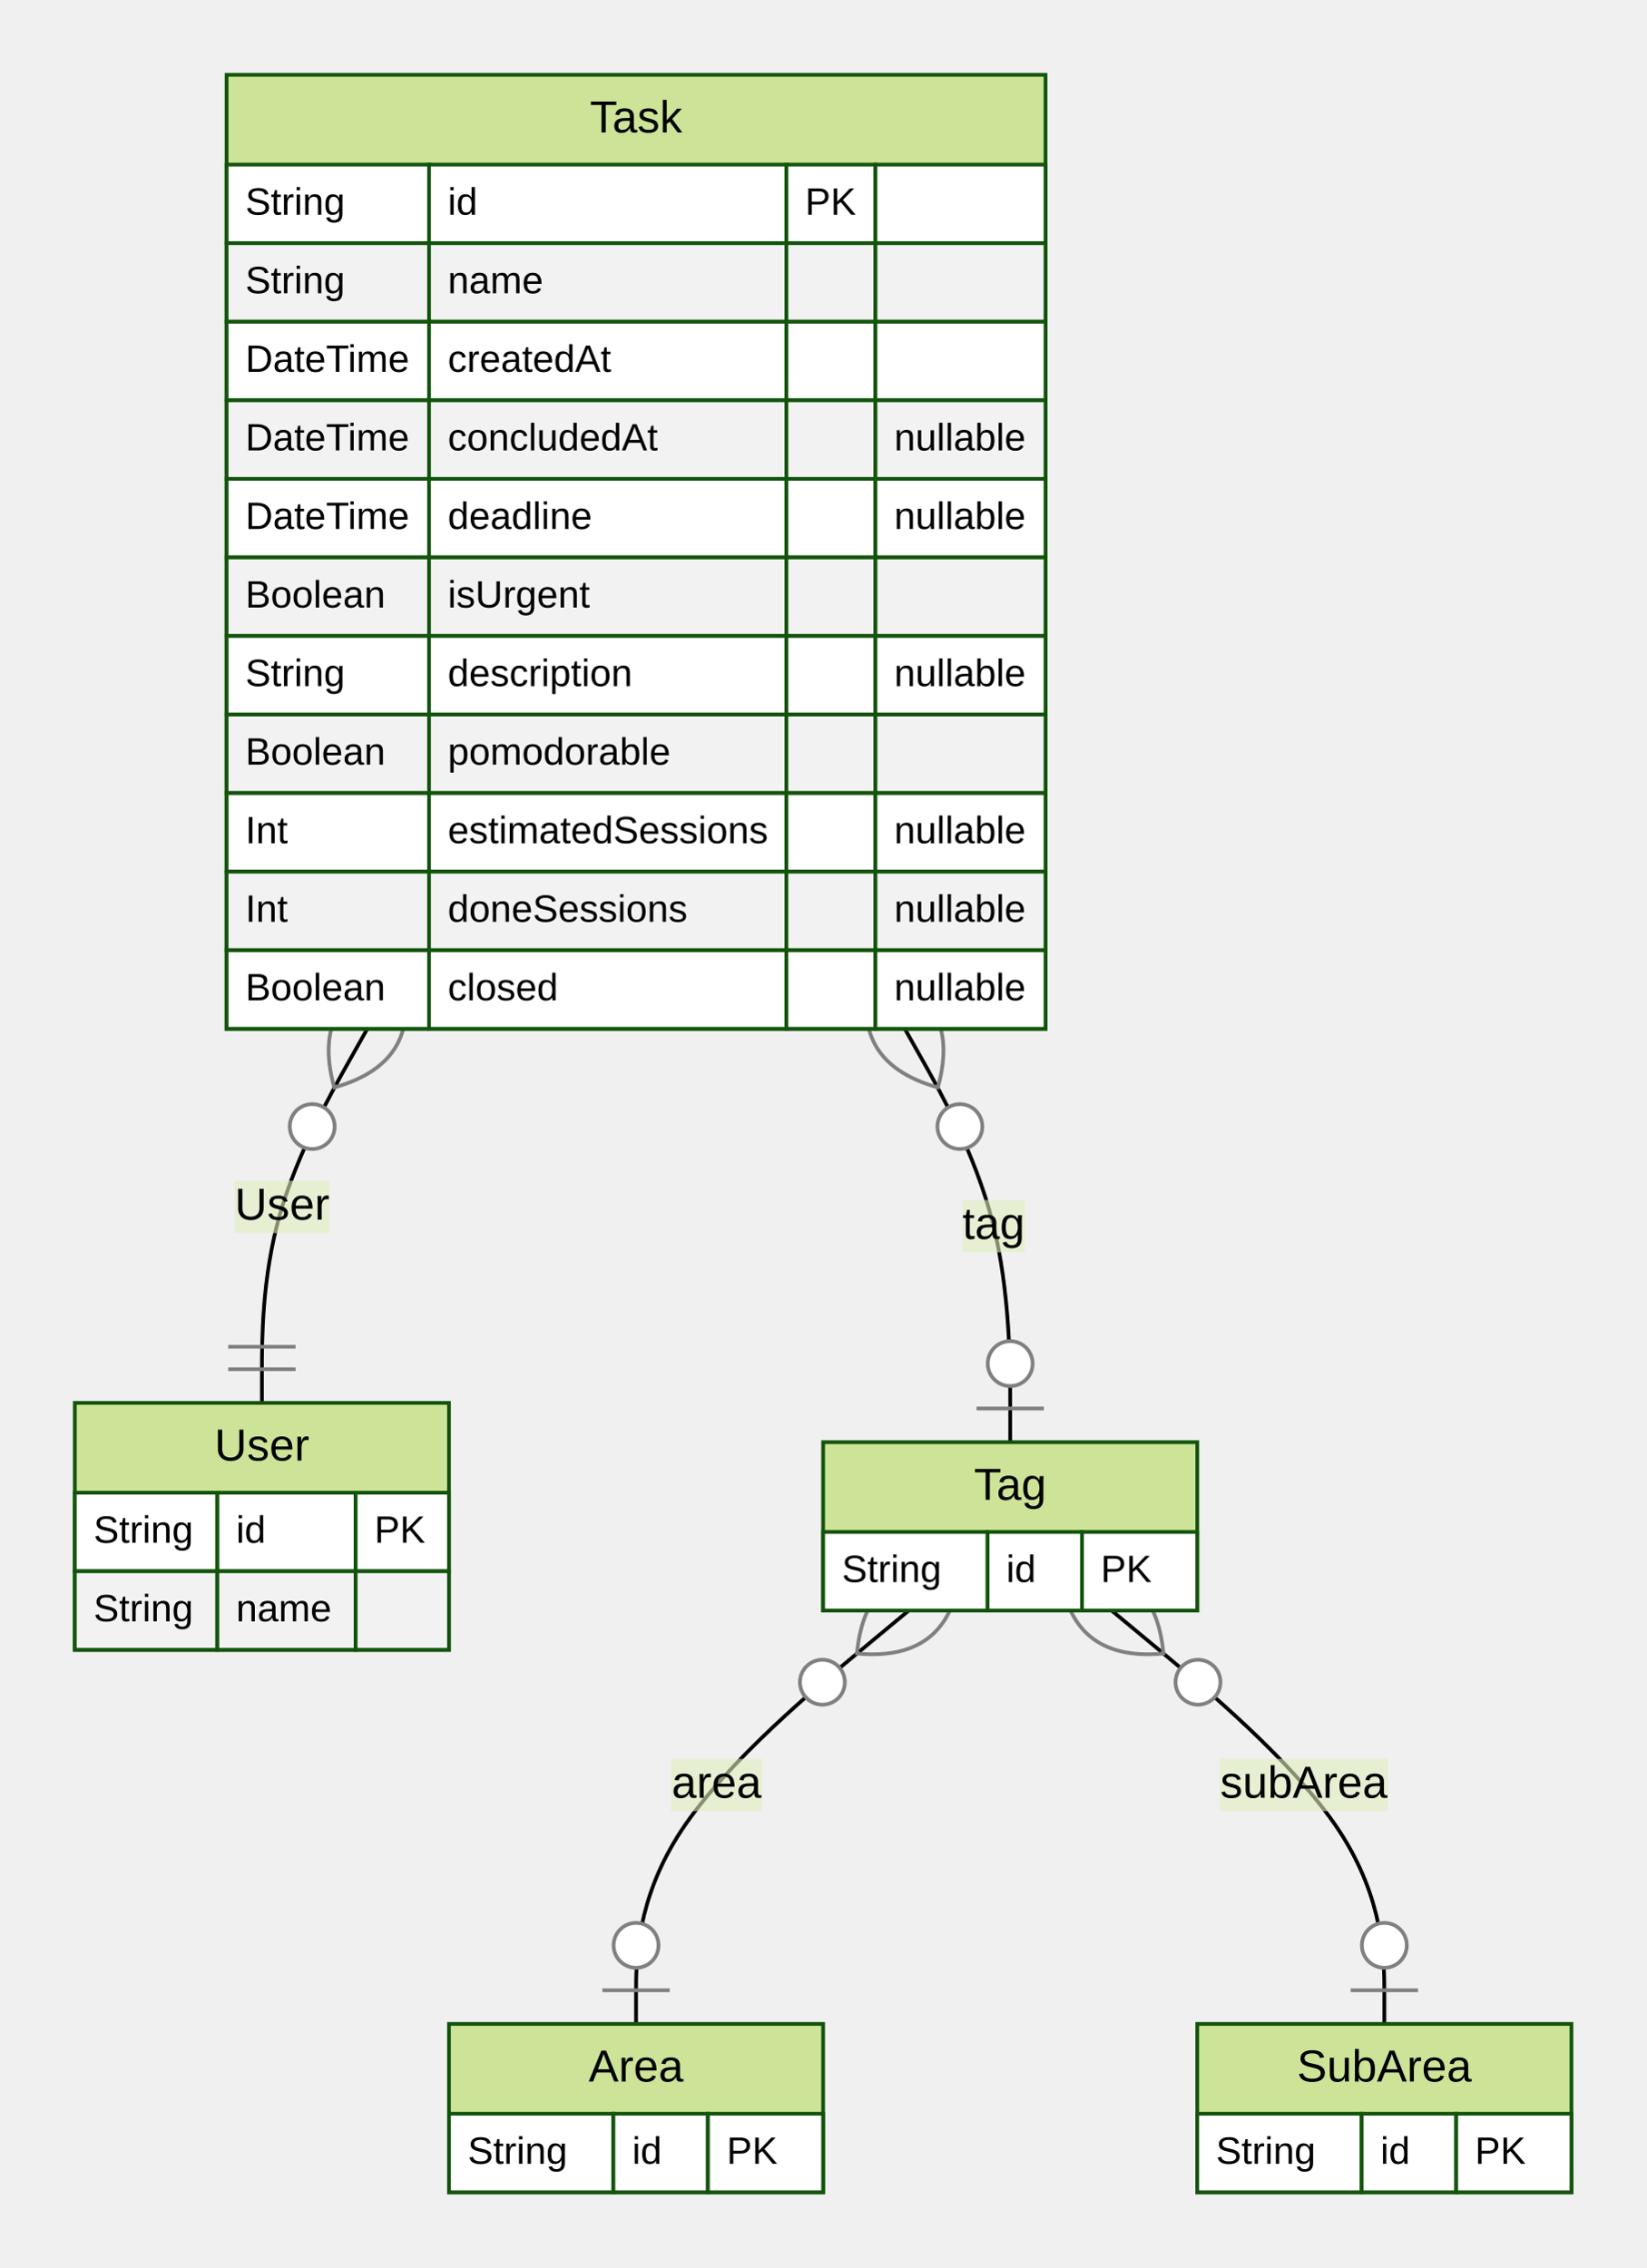
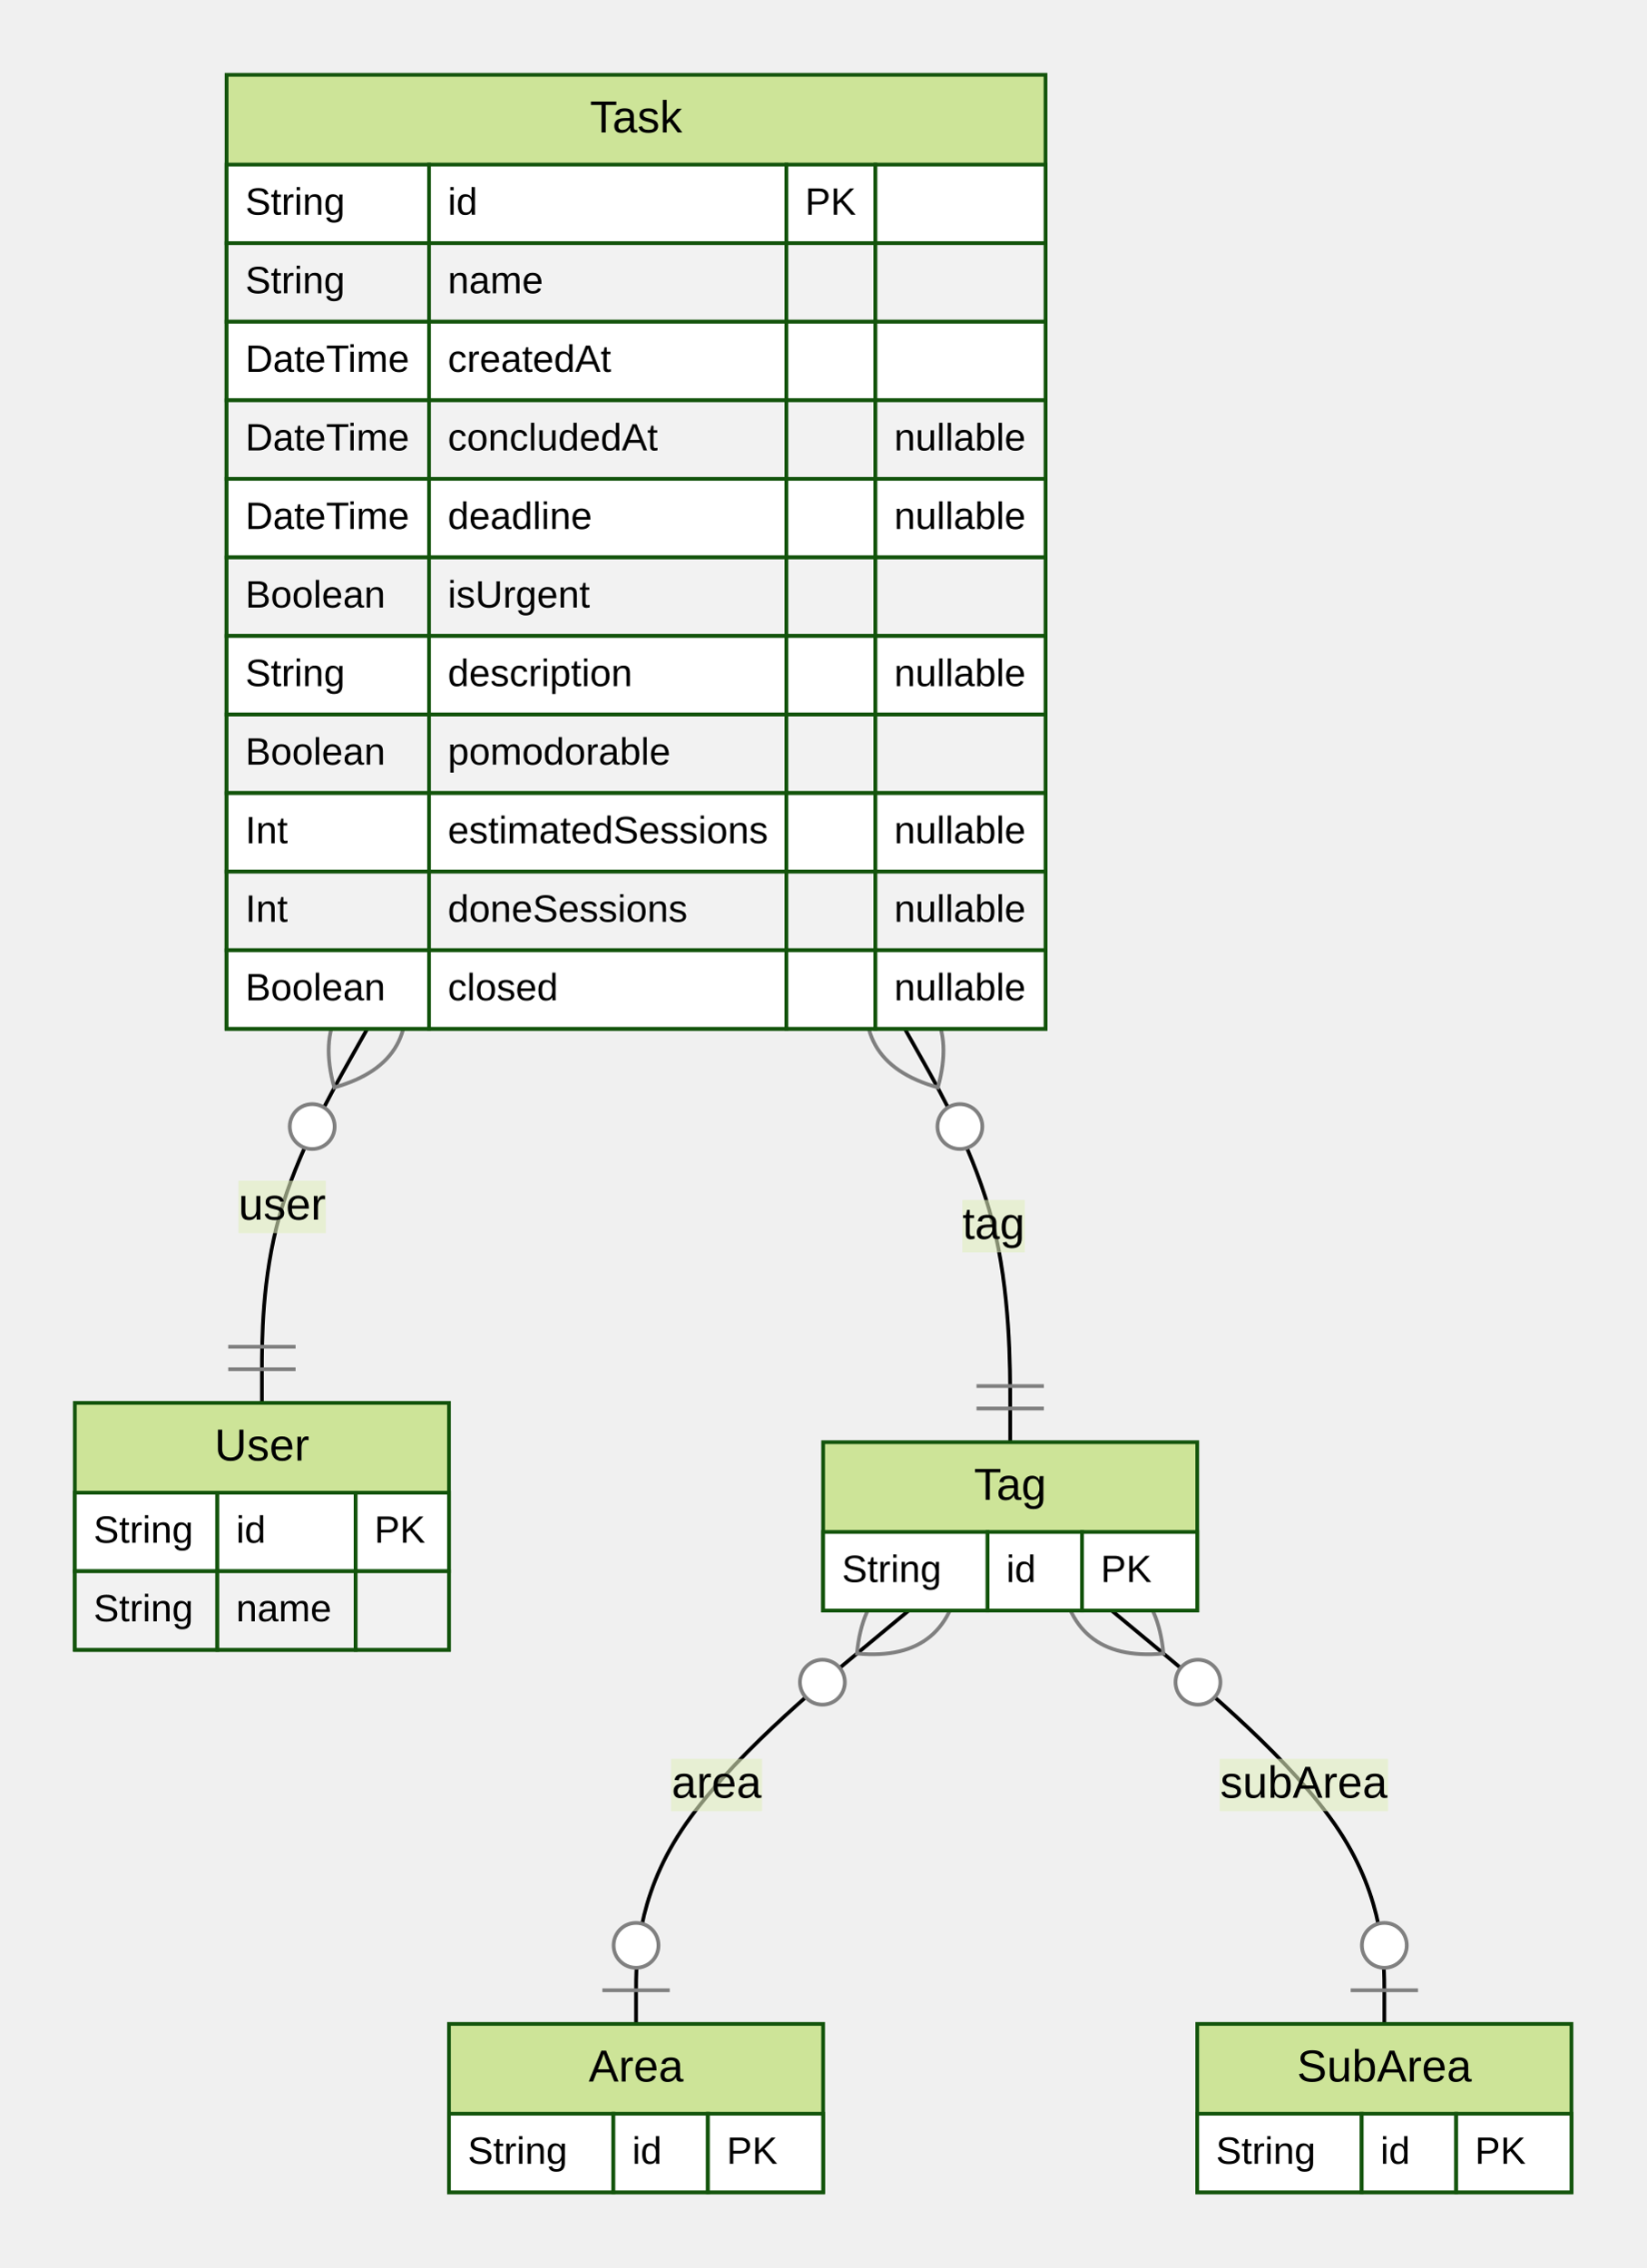
<svg xmlns="http://www.w3.org/2000/svg" aria-labelledby="chart-title-mermaid-0 chart-desc-mermaid-0" role="img" viewBox="0 0 440 606" style="max-width: 440px; background-color: white;" width="100%" id="mermaid-0">
  <style>#mermaid-0 {font-family:"trebuchet ms",verdana,arial,sans-serif;font-size:16px;fill:#000000;}#mermaid-0 .error-icon{fill:#552222;}#mermaid-0 .error-text{fill:#552222;stroke:#552222;}#mermaid-0 .edge-thickness-normal{stroke-width:2px;}#mermaid-0 .edge-thickness-thick{stroke-width:3.5px;}#mermaid-0 .edge-pattern-solid{stroke-dasharray:0;}#mermaid-0 .edge-pattern-dashed{stroke-dasharray:3;}#mermaid-0 .edge-pattern-dotted{stroke-dasharray:2;}#mermaid-0 .marker{fill:#000000;stroke:#000000;}#mermaid-0 .marker.cross{stroke:#000000;}#mermaid-0 svg{font-family:"trebuchet ms",verdana,arial,sans-serif;font-size:16px;}#mermaid-0 .entityBox{fill:#cde498;stroke:#13540c;}#mermaid-0 .attributeBoxOdd{fill:#ffffff;stroke:#13540c;}#mermaid-0 .attributeBoxEven{fill:#f2f2f2;stroke:#13540c;}#mermaid-0 .relationshipLabelBox{fill:hsl(78.158, 58.462%, 84.51%);opacity:0.7;background-color:hsl(78.158, 58.462%, 84.51%);}#mermaid-0 .relationshipLabelBox rect{opacity:0.5;}#mermaid-0 .relationshipLine{stroke:#000000;}#mermaid-0 :root{--mermaid-font-family:"trebuchet ms",verdana,arial,sans-serif;}</style>
  <g />
  <defs>
    <marker orient="auto" markerHeight="18" markerWidth="18" refY="9" refX="0" id="ONLY_ONE_START">
      <path d="M9,0 L9,18 M15,0 L15,18" fill="none" stroke="gray" />
    </marker>
  </defs>
  <defs>
    <marker orient="auto" markerHeight="18" markerWidth="18" refY="9" refX="18" id="ONLY_ONE_END">
      <path d="M3,0 L3,18 M9,0 L9,18" fill="none" stroke="gray" />
    </marker>
  </defs>
  <defs>
    <marker orient="auto" markerHeight="18" markerWidth="30" refY="9" refX="0" id="ZERO_OR_ONE_START">
      <circle r="6" cy="9" cx="21" fill="white" stroke="gray" />
      <path d="M9,0 L9,18" fill="none" stroke="gray" />
    </marker>
  </defs>
  <defs>
    <marker orient="auto" markerHeight="18" markerWidth="30" refY="9" refX="30" id="ZERO_OR_ONE_END">
      <circle r="6" cy="9" cx="9" fill="white" stroke="gray" />
      <path d="M21,0 L21,18" fill="none" stroke="gray" />
    </marker>
  </defs>
  <defs>
    <marker orient="auto" markerHeight="36" markerWidth="45" refY="18" refX="18" id="ONE_OR_MORE_START">
      <path d="M0,18 Q 18,0 36,18 Q 18,36 0,18 M42,9 L42,27" fill="none" stroke="gray" />
    </marker>
  </defs>
  <defs>
    <marker orient="auto" markerHeight="36" markerWidth="45" refY="18" refX="27" id="ONE_OR_MORE_END">
      <path d="M3,9 L3,27 M9,18 Q27,0 45,18 Q27,36 9,18" fill="none" stroke="gray" />
    </marker>
  </defs>
  <defs>
    <marker orient="auto" markerHeight="36" markerWidth="57" refY="18" refX="18" id="ZERO_OR_MORE_START">
      <circle r="6" cy="18" cx="48" fill="white" stroke="gray" />
      <path d="M0,18 Q18,0 36,18 Q18,36 0,18" fill="none" stroke="gray" />
    </marker>
  </defs>
  <defs>
    <marker orient="auto" markerHeight="36" markerWidth="57" refY="18" refX="39" id="ZERO_OR_MORE_END">
      <circle r="6" cy="18" cx="9" fill="white" stroke="gray" />
      <path d="M21,18 Q39,0 57,18 Q39,36 21,18" fill="none" stroke="gray" />
    </marker>
  </defs>
-   <path marker-start="url(#ZERO_OR_MORE_START)" marker-end="url(#ONLY_ONE_END)" fill="none" stroke="gray" d="M98.169,275L93.474,283.333C88.779,291.667,79.39,308.333,74.695,325C70,341.667,70,358.333,70,366.667L70,375" class="er relationshipLine" />
-   <path marker-start="url(#ZERO_OR_MORE_START)" marker-end="url(#ZERO_OR_ONE_END)" fill="none" stroke="gray" d="M241.831,275L246.526,283.333C251.221,291.667,260.61,308.333,265.305,326.75C270,345.167,270,365.333,270,375.417L270,385.5" class="er relationshipLine" />
  <path marker-start="url(#ZERO_OR_MORE_START)" marker-end="url(#ZERO_OR_ONE_END)" fill="none" stroke="gray" d="M242.892,430.5L230.743,440.583C218.594,450.667,194.297,470.833,182.149,489.25C170,507.667,170,524.333,170,532.667L170,541" class="er relationshipLine" />
  <path marker-start="url(#ZERO_OR_MORE_START)" marker-end="url(#ZERO_OR_ONE_END)" fill="none" stroke="gray" d="M297.108,430.5L309.257,440.583C321.406,450.667,345.703,470.833,357.851,489.25C370,507.667,370,524.333,370,532.667L370,541" class="er relationshipLine" />
+   <path marker-start="url(#ZERO_OR_MORE_START)" marker-end="url(#ONLY_ONE_END)" fill="none" stroke="gray" d="M98.169,275L93.474,283.333C88.779,291.667,79.39,308.333,74.695,325C70,341.667,70,358.333,70,366.667L70,375" class="er relationshipLine" />
+   <path marker-start="url(#ZERO_OR_MORE_START)" marker-end="url(#ONLY_ONE_END)" fill="none" stroke="gray" d="M241.831,275L246.526,283.333C251.221,291.667,260.61,308.333,265.305,326.75C270,345.167,270,365.333,270,375.417L270,385.5" class="er relationshipLine" />
  <g transform="translate(20,375 )" id="User">
    <rect height="66" width="100" y="0" x="0" stroke="gray" fill-opacity="100%" fill="honeydew" class="er entityBox" />
    <text transform="translate(50,12)" style="font-family: &quot;trebuchet ms&quot;, verdana, arial, sans-serif;; font-size: 12px" text-anchor="middle" dominant-baseline="middle" y="0" x="0" id="entity-User" class="er entityLabel">User</text>
    <rect height="21" width="38.094" y="24" x="0" stroke="gray" fill-opacity="100%" fill="honeydew" class="er attributeBoxOdd" />
    <text transform="translate(5,34.5)" style="font-family: &quot;trebuchet ms&quot;, verdana, arial, sans-serif;; font-size: 10.2px" text-anchor="left" dominant-baseline="middle" y="0" x="0" id="entity-User-attr-1-type" class="er entityLabel">String</text>
    <rect height="21" width="36.965" y="24" x="38.094" stroke="gray" fill-opacity="100%" fill="honeydew" class="er attributeBoxOdd" />
    <text transform="translate(43.09375,34.5)" style="font-family: &quot;trebuchet ms&quot;, verdana, arial, sans-serif;; font-size: 10.2px" text-anchor="left" dominant-baseline="middle" y="0" x="0" id="entity-User-attr-1-name" class="er entityLabel">id</text>
    <rect height="21" width="24.942" y="24" x="75.058" stroke="gray" fill-opacity="100%" fill="honeydew" class="er attributeBoxOdd" />
    <text transform="translate(80.05832,34.5)" style="font-family: &quot;trebuchet ms&quot;, verdana, arial, sans-serif;; font-size: 10.2px" text-anchor="left" dominant-baseline="middle" y="0" x="0" id="entity-User-attr-1-key" class="er entityLabel">PK</text>
    <rect height="21" width="38.094" y="45" x="0" stroke="gray" fill-opacity="100%" fill="honeydew" class="er attributeBoxEven" />
    <text transform="translate(5,55.5)" style="font-family: &quot;trebuchet ms&quot;, verdana, arial, sans-serif;; font-size: 10.2px" text-anchor="left" dominant-baseline="middle" y="0" x="0" id="entity-User-attr-2-type" class="er entityLabel">String</text>
    <rect height="21" width="36.965" y="45" x="38.094" stroke="gray" fill-opacity="100%" fill="honeydew" class="er attributeBoxEven" />
    <text transform="translate(43.09375,55.5)" style="font-family: &quot;trebuchet ms&quot;, verdana, arial, sans-serif;; font-size: 10.2px" text-anchor="left" dominant-baseline="middle" y="0" x="0" id="entity-User-attr-2-name" class="er entityLabel">name</text>
    <rect height="21" width="24.942" y="45" x="75.058" stroke="gray" fill-opacity="100%" fill="honeydew" class="er attributeBoxEven" />
    <text transform="translate(80.05832,55.5)" style="font-family: &quot;trebuchet ms&quot;, verdana, arial, sans-serif;; font-size: 10.2px" text-anchor="left" dominant-baseline="middle" y="0" x="0" id="entity-User-attr-2-key" class="er entityLabel" />
+   </g>
+   <g transform="translate(220,385.5 )" id="Tag">
+     <rect height="45" width="100" y="0" x="0" stroke="gray" fill-opacity="100%" fill="honeydew" class="er entityBox" />
+     <text transform="translate(50,12)" style="font-family: &quot;trebuchet ms&quot;, verdana, arial, sans-serif;; font-size: 12px" text-anchor="middle" dominant-baseline="middle" y="0" x="0" id="entity-Tag" class="er entityLabel">Tag</text>
+     <rect height="21" width="43.945" y="24" x="0" stroke="gray" fill-opacity="100%" fill="honeydew" class="er attributeBoxOdd" />
+     <text transform="translate(5,34.5)" style="font-family: &quot;trebuchet ms&quot;, verdana, arial, sans-serif;; font-size: 10.2px" text-anchor="left" dominant-baseline="middle" y="0" x="0" id="entity-Tag-attr-1-type" class="er entityLabel">String</text>
+     <rect height="21" width="25.262" y="24" x="43.945" stroke="gray" fill-opacity="100%" fill="honeydew" class="er attributeBoxOdd" />
+     <text transform="translate(48.94526,34.5)" style="font-family: &quot;trebuchet ms&quot;, verdana, arial, sans-serif;; font-size: 10.2px" text-anchor="left" dominant-baseline="middle" y="0" x="0" id="entity-Tag-attr-1-name" class="er entityLabel">id</text>
+     <rect height="21" width="30.793" y="24" x="69.207" stroke="gray" fill-opacity="100%" fill="honeydew" class="er attributeBoxOdd" />
+     <text transform="translate(74.20681,34.5)" style="font-family: &quot;trebuchet ms&quot;, verdana, arial, sans-serif;; font-size: 10.2px" text-anchor="left" dominant-baseline="middle" y="0" x="0" id="entity-Tag-attr-1-key" class="er entityLabel">PK</text>
  </g>
  <g transform="translate(60.56152,20 )" id="Task">
    <rect height="255" width="218.877" y="0" x="0" stroke="gray" fill-opacity="100%" fill="honeydew" class="er entityBox" />
    <text transform="translate(109.4385,12)" style="font-family: &quot;trebuchet ms&quot;, verdana, arial, sans-serif;; font-size: 12px" text-anchor="middle" dominant-baseline="middle" y="0" x="0" id="entity-Task" class="er entityLabel">Task</text>
    <rect height="21" width="54.113" y="24" x="0" stroke="gray" fill-opacity="100%" fill="honeydew" class="er attributeBoxOdd" />
    <text transform="translate(5,34.5)" style="font-family: &quot;trebuchet ms&quot;, verdana, arial, sans-serif;; font-size: 10.2px" text-anchor="left" dominant-baseline="middle" y="0" x="0" id="entity-Task-attr-1-type" class="er entityLabel">String</text>
    <rect height="21" width="95.516" y="24" x="54.113" stroke="gray" fill-opacity="100%" fill="honeydew" class="er attributeBoxOdd" />
    <text transform="translate(59.11313,34.5)" style="font-family: &quot;trebuchet ms&quot;, verdana, arial, sans-serif;; font-size: 10.2px" text-anchor="left" dominant-baseline="middle" y="0" x="0" id="entity-Task-attr-1-name" class="er entityLabel">id</text>
    <rect height="21" width="23.795" y="24" x="149.629" stroke="gray" fill-opacity="100%" fill="honeydew" class="er attributeBoxOdd" />
    <text transform="translate(154.6288,34.5)" style="font-family: &quot;trebuchet ms&quot;, verdana, arial, sans-serif;; font-size: 10.2px" text-anchor="left" dominant-baseline="middle" y="0" x="0" id="entity-Task-attr-1-key" class="er entityLabel">PK</text>
    <rect height="21" width="45.453" y="24" x="173.424" stroke="gray" fill-opacity="100%" fill="honeydew" class="er attributeBoxOdd" />
    <text transform="translate(178.4237,34.5)" style="font-family: &quot;trebuchet ms&quot;, verdana, arial, sans-serif;; font-size: 10.2px" text-anchor="left" dominant-baseline="middle" y="0" x="0" id="entity-Task-attr-1-comment" class="er entityLabel" />
    <rect height="21" width="54.113" y="45" x="0" stroke="gray" fill-opacity="100%" fill="honeydew" class="er attributeBoxEven" />
    <text transform="translate(5,55.5)" style="font-family: &quot;trebuchet ms&quot;, verdana, arial, sans-serif;; font-size: 10.2px" text-anchor="left" dominant-baseline="middle" y="0" x="0" id="entity-Task-attr-2-type" class="er entityLabel">String</text>
    <rect height="21" width="95.516" y="45" x="54.113" stroke="gray" fill-opacity="100%" fill="honeydew" class="er attributeBoxEven" />
    <text transform="translate(59.11313,55.5)" style="font-family: &quot;trebuchet ms&quot;, verdana, arial, sans-serif;; font-size: 10.2px" text-anchor="left" dominant-baseline="middle" y="0" x="0" id="entity-Task-attr-2-name" class="er entityLabel">name</text>
    <rect height="21" width="23.795" y="45" x="149.629" stroke="gray" fill-opacity="100%" fill="honeydew" class="er attributeBoxEven" />
    <text transform="translate(154.6288,55.5)" style="font-family: &quot;trebuchet ms&quot;, verdana, arial, sans-serif;; font-size: 10.2px" text-anchor="left" dominant-baseline="middle" y="0" x="0" id="entity-Task-attr-2-key" class="er entityLabel" />
    <rect height="21" width="45.453" y="45" x="173.424" stroke="gray" fill-opacity="100%" fill="honeydew" class="er attributeBoxEven" />
    <text transform="translate(178.4237,55.5)" style="font-family: &quot;trebuchet ms&quot;, verdana, arial, sans-serif;; font-size: 10.2px" text-anchor="left" dominant-baseline="middle" y="0" x="0" id="entity-Task-attr-2-comment" class="er entityLabel" />
    <rect height="21" width="54.113" y="66" x="0" stroke="gray" fill-opacity="100%" fill="honeydew" class="er attributeBoxOdd" />
    <text transform="translate(5,76.5)" style="font-family: &quot;trebuchet ms&quot;, verdana, arial, sans-serif;; font-size: 10.2px" text-anchor="left" dominant-baseline="middle" y="0" x="0" id="entity-Task-attr-3-type" class="er entityLabel">DateTime</text>
    <rect height="21" width="95.516" y="66" x="54.113" stroke="gray" fill-opacity="100%" fill="honeydew" class="er attributeBoxOdd" />
    <text transform="translate(59.11313,76.5)" style="font-family: &quot;trebuchet ms&quot;, verdana, arial, sans-serif;; font-size: 10.2px" text-anchor="left" dominant-baseline="middle" y="0" x="0" id="entity-Task-attr-3-name" class="er entityLabel">createdAt</text>
    <rect height="21" width="23.795" y="66" x="149.629" stroke="gray" fill-opacity="100%" fill="honeydew" class="er attributeBoxOdd" />
    <text transform="translate(154.6288,76.5)" style="font-family: &quot;trebuchet ms&quot;, verdana, arial, sans-serif;; font-size: 10.2px" text-anchor="left" dominant-baseline="middle" y="0" x="0" id="entity-Task-attr-3-key" class="er entityLabel" />
    <rect height="21" width="45.453" y="66" x="173.424" stroke="gray" fill-opacity="100%" fill="honeydew" class="er attributeBoxOdd" />
    <text transform="translate(178.4237,76.5)" style="font-family: &quot;trebuchet ms&quot;, verdana, arial, sans-serif;; font-size: 10.2px" text-anchor="left" dominant-baseline="middle" y="0" x="0" id="entity-Task-attr-3-comment" class="er entityLabel" />
    <rect height="21" width="54.113" y="87" x="0" stroke="gray" fill-opacity="100%" fill="honeydew" class="er attributeBoxEven" />
    <text transform="translate(5,97.5)" style="font-family: &quot;trebuchet ms&quot;, verdana, arial, sans-serif;; font-size: 10.2px" text-anchor="left" dominant-baseline="middle" y="0" x="0" id="entity-Task-attr-4-type" class="er entityLabel">DateTime</text>
    <rect height="21" width="95.516" y="87" x="54.113" stroke="gray" fill-opacity="100%" fill="honeydew" class="er attributeBoxEven" />
    <text transform="translate(59.11313,97.5)" style="font-family: &quot;trebuchet ms&quot;, verdana, arial, sans-serif;; font-size: 10.2px" text-anchor="left" dominant-baseline="middle" y="0" x="0" id="entity-Task-attr-4-name" class="er entityLabel">concludedAt</text>
    <rect height="21" width="23.795" y="87" x="149.629" stroke="gray" fill-opacity="100%" fill="honeydew" class="er attributeBoxEven" />
    <text transform="translate(154.6288,97.5)" style="font-family: &quot;trebuchet ms&quot;, verdana, arial, sans-serif;; font-size: 10.2px" text-anchor="left" dominant-baseline="middle" y="0" x="0" id="entity-Task-attr-4-key" class="er entityLabel" />
    <rect height="21" width="45.453" y="87" x="173.424" stroke="gray" fill-opacity="100%" fill="honeydew" class="er attributeBoxEven" />
    <text transform="translate(178.4237,97.5)" style="font-family: &quot;trebuchet ms&quot;, verdana, arial, sans-serif;; font-size: 10.2px" text-anchor="left" dominant-baseline="middle" y="0" x="0" id="entity-Task-attr-4-comment" class="er entityLabel">nullable</text>
    <rect height="21" width="54.113" y="108" x="0" stroke="gray" fill-opacity="100%" fill="honeydew" class="er attributeBoxOdd" />
    <text transform="translate(5,118.5)" style="font-family: &quot;trebuchet ms&quot;, verdana, arial, sans-serif;; font-size: 10.2px" text-anchor="left" dominant-baseline="middle" y="0" x="0" id="entity-Task-attr-5-type" class="er entityLabel">DateTime</text>
    <rect height="21" width="95.516" y="108" x="54.113" stroke="gray" fill-opacity="100%" fill="honeydew" class="er attributeBoxOdd" />
    <text transform="translate(59.11313,118.5)" style="font-family: &quot;trebuchet ms&quot;, verdana, arial, sans-serif;; font-size: 10.2px" text-anchor="left" dominant-baseline="middle" y="0" x="0" id="entity-Task-attr-5-name" class="er entityLabel">deadline</text>
    <rect height="21" width="23.795" y="108" x="149.629" stroke="gray" fill-opacity="100%" fill="honeydew" class="er attributeBoxOdd" />
    <text transform="translate(154.6288,118.5)" style="font-family: &quot;trebuchet ms&quot;, verdana, arial, sans-serif;; font-size: 10.2px" text-anchor="left" dominant-baseline="middle" y="0" x="0" id="entity-Task-attr-5-key" class="er entityLabel" />
    <rect height="21" width="45.453" y="108" x="173.424" stroke="gray" fill-opacity="100%" fill="honeydew" class="er attributeBoxOdd" />
    <text transform="translate(178.4237,118.5)" style="font-family: &quot;trebuchet ms&quot;, verdana, arial, sans-serif;; font-size: 10.2px" text-anchor="left" dominant-baseline="middle" y="0" x="0" id="entity-Task-attr-5-comment" class="er entityLabel">nullable</text>
    <rect height="21" width="54.113" y="129" x="0" stroke="gray" fill-opacity="100%" fill="honeydew" class="er attributeBoxEven" />
    <text transform="translate(5,139.5)" style="font-family: &quot;trebuchet ms&quot;, verdana, arial, sans-serif;; font-size: 10.2px" text-anchor="left" dominant-baseline="middle" y="0" x="0" id="entity-Task-attr-6-type" class="er entityLabel">Boolean</text>
    <rect height="21" width="95.516" y="129" x="54.113" stroke="gray" fill-opacity="100%" fill="honeydew" class="er attributeBoxEven" />
    <text transform="translate(59.11313,139.5)" style="font-family: &quot;trebuchet ms&quot;, verdana, arial, sans-serif;; font-size: 10.2px" text-anchor="left" dominant-baseline="middle" y="0" x="0" id="entity-Task-attr-6-name" class="er entityLabel">isUrgent</text>
    <rect height="21" width="23.795" y="129" x="149.629" stroke="gray" fill-opacity="100%" fill="honeydew" class="er attributeBoxEven" />
    <text transform="translate(154.6288,139.5)" style="font-family: &quot;trebuchet ms&quot;, verdana, arial, sans-serif;; font-size: 10.2px" text-anchor="left" dominant-baseline="middle" y="0" x="0" id="entity-Task-attr-6-key" class="er entityLabel" />
    <rect height="21" width="45.453" y="129" x="173.424" stroke="gray" fill-opacity="100%" fill="honeydew" class="er attributeBoxEven" />
    <text transform="translate(178.4237,139.5)" style="font-family: &quot;trebuchet ms&quot;, verdana, arial, sans-serif;; font-size: 10.2px" text-anchor="left" dominant-baseline="middle" y="0" x="0" id="entity-Task-attr-6-comment" class="er entityLabel" />
    <rect height="21" width="54.113" y="150" x="0" stroke="gray" fill-opacity="100%" fill="honeydew" class="er attributeBoxOdd" />
    <text transform="translate(5,160.5)" style="font-family: &quot;trebuchet ms&quot;, verdana, arial, sans-serif;; font-size: 10.2px" text-anchor="left" dominant-baseline="middle" y="0" x="0" id="entity-Task-attr-7-type" class="er entityLabel">String</text>
    <rect height="21" width="95.516" y="150" x="54.113" stroke="gray" fill-opacity="100%" fill="honeydew" class="er attributeBoxOdd" />
    <text transform="translate(59.11313,160.5)" style="font-family: &quot;trebuchet ms&quot;, verdana, arial, sans-serif;; font-size: 10.2px" text-anchor="left" dominant-baseline="middle" y="0" x="0" id="entity-Task-attr-7-name" class="er entityLabel">description</text>
    <rect height="21" width="23.795" y="150" x="149.629" stroke="gray" fill-opacity="100%" fill="honeydew" class="er attributeBoxOdd" />
    <text transform="translate(154.6288,160.5)" style="font-family: &quot;trebuchet ms&quot;, verdana, arial, sans-serif;; font-size: 10.2px" text-anchor="left" dominant-baseline="middle" y="0" x="0" id="entity-Task-attr-7-key" class="er entityLabel" />
    <rect height="21" width="45.453" y="150" x="173.424" stroke="gray" fill-opacity="100%" fill="honeydew" class="er attributeBoxOdd" />
    <text transform="translate(178.4237,160.5)" style="font-family: &quot;trebuchet ms&quot;, verdana, arial, sans-serif;; font-size: 10.2px" text-anchor="left" dominant-baseline="middle" y="0" x="0" id="entity-Task-attr-7-comment" class="er entityLabel">nullable</text>
    <rect height="21" width="54.113" y="171" x="0" stroke="gray" fill-opacity="100%" fill="honeydew" class="er attributeBoxEven" />
    <text transform="translate(5,181.5)" style="font-family: &quot;trebuchet ms&quot;, verdana, arial, sans-serif;; font-size: 10.2px" text-anchor="left" dominant-baseline="middle" y="0" x="0" id="entity-Task-attr-8-type" class="er entityLabel">Boolean</text>
    <rect height="21" width="95.516" y="171" x="54.113" stroke="gray" fill-opacity="100%" fill="honeydew" class="er attributeBoxEven" />
    <text transform="translate(59.11313,181.5)" style="font-family: &quot;trebuchet ms&quot;, verdana, arial, sans-serif;; font-size: 10.2px" text-anchor="left" dominant-baseline="middle" y="0" x="0" id="entity-Task-attr-8-name" class="er entityLabel">pomodorable</text>
    <rect height="21" width="23.795" y="171" x="149.629" stroke="gray" fill-opacity="100%" fill="honeydew" class="er attributeBoxEven" />
    <text transform="translate(154.6288,181.5)" style="font-family: &quot;trebuchet ms&quot;, verdana, arial, sans-serif;; font-size: 10.2px" text-anchor="left" dominant-baseline="middle" y="0" x="0" id="entity-Task-attr-8-key" class="er entityLabel" />
    <rect height="21" width="45.453" y="171" x="173.424" stroke="gray" fill-opacity="100%" fill="honeydew" class="er attributeBoxEven" />
    <text transform="translate(178.4237,181.5)" style="font-family: &quot;trebuchet ms&quot;, verdana, arial, sans-serif;; font-size: 10.2px" text-anchor="left" dominant-baseline="middle" y="0" x="0" id="entity-Task-attr-8-comment" class="er entityLabel" />
    <rect height="21" width="54.113" y="192" x="0" stroke="gray" fill-opacity="100%" fill="honeydew" class="er attributeBoxOdd" />
    <text transform="translate(5,202.5)" style="font-family: &quot;trebuchet ms&quot;, verdana, arial, sans-serif;; font-size: 10.2px" text-anchor="left" dominant-baseline="middle" y="0" x="0" id="entity-Task-attr-9-type" class="er entityLabel">Int</text>
    <rect height="21" width="95.516" y="192" x="54.113" stroke="gray" fill-opacity="100%" fill="honeydew" class="er attributeBoxOdd" />
    <text transform="translate(59.11313,202.5)" style="font-family: &quot;trebuchet ms&quot;, verdana, arial, sans-serif;; font-size: 10.2px" text-anchor="left" dominant-baseline="middle" y="0" x="0" id="entity-Task-attr-9-name" class="er entityLabel">estimatedSessions</text>
    <rect height="21" width="23.795" y="192" x="149.629" stroke="gray" fill-opacity="100%" fill="honeydew" class="er attributeBoxOdd" />
    <text transform="translate(154.6288,202.5)" style="font-family: &quot;trebuchet ms&quot;, verdana, arial, sans-serif;; font-size: 10.2px" text-anchor="left" dominant-baseline="middle" y="0" x="0" id="entity-Task-attr-9-key" class="er entityLabel" />
    <rect height="21" width="45.453" y="192" x="173.424" stroke="gray" fill-opacity="100%" fill="honeydew" class="er attributeBoxOdd" />
    <text transform="translate(178.4237,202.5)" style="font-family: &quot;trebuchet ms&quot;, verdana, arial, sans-serif;; font-size: 10.2px" text-anchor="left" dominant-baseline="middle" y="0" x="0" id="entity-Task-attr-9-comment" class="er entityLabel">nullable</text>
    <rect height="21" width="54.113" y="213" x="0" stroke="gray" fill-opacity="100%" fill="honeydew" class="er attributeBoxEven" />
    <text transform="translate(5,223.5)" style="font-family: &quot;trebuchet ms&quot;, verdana, arial, sans-serif;; font-size: 10.2px" text-anchor="left" dominant-baseline="middle" y="0" x="0" id="entity-Task-attr-10-type" class="er entityLabel">Int</text>
    <rect height="21" width="95.516" y="213" x="54.113" stroke="gray" fill-opacity="100%" fill="honeydew" class="er attributeBoxEven" />
    <text transform="translate(59.11313,223.5)" style="font-family: &quot;trebuchet ms&quot;, verdana, arial, sans-serif;; font-size: 10.2px" text-anchor="left" dominant-baseline="middle" y="0" x="0" id="entity-Task-attr-10-name" class="er entityLabel">doneSessions</text>
    <rect height="21" width="23.795" y="213" x="149.629" stroke="gray" fill-opacity="100%" fill="honeydew" class="er attributeBoxEven" />
    <text transform="translate(154.6288,223.5)" style="font-family: &quot;trebuchet ms&quot;, verdana, arial, sans-serif;; font-size: 10.2px" text-anchor="left" dominant-baseline="middle" y="0" x="0" id="entity-Task-attr-10-key" class="er entityLabel" />
    <rect height="21" width="45.453" y="213" x="173.424" stroke="gray" fill-opacity="100%" fill="honeydew" class="er attributeBoxEven" />
    <text transform="translate(178.4237,223.5)" style="font-family: &quot;trebuchet ms&quot;, verdana, arial, sans-serif;; font-size: 10.2px" text-anchor="left" dominant-baseline="middle" y="0" x="0" id="entity-Task-attr-10-comment" class="er entityLabel">nullable</text>
    <rect height="21" width="54.113" y="234" x="0" stroke="gray" fill-opacity="100%" fill="honeydew" class="er attributeBoxOdd" />
    <text transform="translate(5,244.5)" style="font-family: &quot;trebuchet ms&quot;, verdana, arial, sans-serif;; font-size: 10.2px" text-anchor="left" dominant-baseline="middle" y="0" x="0" id="entity-Task-attr-11-type" class="er entityLabel">Boolean</text>
    <rect height="21" width="95.516" y="234" x="54.113" stroke="gray" fill-opacity="100%" fill="honeydew" class="er attributeBoxOdd" />
    <text transform="translate(59.11313,244.5)" style="font-family: &quot;trebuchet ms&quot;, verdana, arial, sans-serif;; font-size: 10.2px" text-anchor="left" dominant-baseline="middle" y="0" x="0" id="entity-Task-attr-11-name" class="er entityLabel">closed</text>
    <rect height="21" width="23.795" y="234" x="149.629" stroke="gray" fill-opacity="100%" fill="honeydew" class="er attributeBoxOdd" />
    <text transform="translate(154.6288,244.5)" style="font-family: &quot;trebuchet ms&quot;, verdana, arial, sans-serif;; font-size: 10.2px" text-anchor="left" dominant-baseline="middle" y="0" x="0" id="entity-Task-attr-11-key" class="er entityLabel" />
    <rect height="21" width="45.453" y="234" x="173.424" stroke="gray" fill-opacity="100%" fill="honeydew" class="er attributeBoxOdd" />
    <text transform="translate(178.4237,244.5)" style="font-family: &quot;trebuchet ms&quot;, verdana, arial, sans-serif;; font-size: 10.2px" text-anchor="left" dominant-baseline="middle" y="0" x="0" id="entity-Task-attr-11-comment" class="er entityLabel">nullable</text>
  </g>
-   <g transform="translate(220,385.5 )" id="Tag">
-     <rect height="45" width="100" y="0" x="0" stroke="gray" fill-opacity="100%" fill="honeydew" class="er entityBox" />
-     <text transform="translate(50,12)" style="font-family: &quot;trebuchet ms&quot;, verdana, arial, sans-serif;; font-size: 12px" text-anchor="middle" dominant-baseline="middle" y="0" x="0" id="entity-Tag" class="er entityLabel">Tag</text>
-     <rect height="21" width="43.945" y="24" x="0" stroke="gray" fill-opacity="100%" fill="honeydew" class="er attributeBoxOdd" />
-     <text transform="translate(5,34.5)" style="font-family: &quot;trebuchet ms&quot;, verdana, arial, sans-serif;; font-size: 10.2px" text-anchor="left" dominant-baseline="middle" y="0" x="0" id="entity-Tag-attr-1-type" class="er entityLabel">String</text>
-     <rect height="21" width="25.262" y="24" x="43.945" stroke="gray" fill-opacity="100%" fill="honeydew" class="er attributeBoxOdd" />
-     <text transform="translate(48.94526,34.5)" style="font-family: &quot;trebuchet ms&quot;, verdana, arial, sans-serif;; font-size: 10.2px" text-anchor="left" dominant-baseline="middle" y="0" x="0" id="entity-Tag-attr-1-name" class="er entityLabel">id</text>
-     <rect height="21" width="30.793" y="24" x="69.207" stroke="gray" fill-opacity="100%" fill="honeydew" class="er attributeBoxOdd" />
-     <text transform="translate(74.20681,34.5)" style="font-family: &quot;trebuchet ms&quot;, verdana, arial, sans-serif;; font-size: 10.2px" text-anchor="left" dominant-baseline="middle" y="0" x="0" id="entity-Tag-attr-1-key" class="er entityLabel">PK</text>
-   </g>
  <g transform="translate(120,541 )" id="Area">
    <rect height="45" width="100" y="0" x="0" stroke="gray" fill-opacity="100%" fill="honeydew" class="er entityBox" />
    <text transform="translate(50,12)" style="font-family: &quot;trebuchet ms&quot;, verdana, arial, sans-serif;; font-size: 12px" text-anchor="middle" dominant-baseline="middle" y="0" x="0" id="entity-Area" class="er entityLabel">Area</text>
    <rect height="21" width="43.945" y="24" x="0" stroke="gray" fill-opacity="100%" fill="honeydew" class="er attributeBoxOdd" />
    <text transform="translate(5,34.5)" style="font-family: &quot;trebuchet ms&quot;, verdana, arial, sans-serif;; font-size: 10.2px" text-anchor="left" dominant-baseline="middle" y="0" x="0" id="entity-Area-attr-1-type" class="er entityLabel">String</text>
    <rect height="21" width="25.262" y="24" x="43.945" stroke="gray" fill-opacity="100%" fill="honeydew" class="er attributeBoxOdd" />
    <text transform="translate(48.94526,34.5)" style="font-family: &quot;trebuchet ms&quot;, verdana, arial, sans-serif;; font-size: 10.2px" text-anchor="left" dominant-baseline="middle" y="0" x="0" id="entity-Area-attr-1-name" class="er entityLabel">id</text>
    <rect height="21" width="30.793" y="24" x="69.207" stroke="gray" fill-opacity="100%" fill="honeydew" class="er attributeBoxOdd" />
    <text transform="translate(74.20681,34.5)" style="font-family: &quot;trebuchet ms&quot;, verdana, arial, sans-serif;; font-size: 10.2px" text-anchor="left" dominant-baseline="middle" y="0" x="0" id="entity-Area-attr-1-key" class="er entityLabel">PK</text>
  </g>
  <g transform="translate(320,541 )" id="SubArea">
    <rect height="45" width="100" y="0" x="0" stroke="gray" fill-opacity="100%" fill="honeydew" class="er entityBox" />
    <text transform="translate(50,12)" style="font-family: &quot;trebuchet ms&quot;, verdana, arial, sans-serif;; font-size: 12px" text-anchor="middle" dominant-baseline="middle" y="0" x="0" id="entity-SubArea" class="er entityLabel">SubArea</text>
    <rect height="21" width="43.945" y="24" x="0" stroke="gray" fill-opacity="100%" fill="honeydew" class="er attributeBoxOdd" />
    <text transform="translate(5,34.5)" style="font-family: &quot;trebuchet ms&quot;, verdana, arial, sans-serif;; font-size: 10.2px" text-anchor="left" dominant-baseline="middle" y="0" x="0" id="entity-SubArea-attr-1-type" class="er entityLabel">String</text>
    <rect height="21" width="25.262" y="24" x="43.945" stroke="gray" fill-opacity="100%" fill="honeydew" class="er attributeBoxOdd" />
    <text transform="translate(48.94526,34.5)" style="font-family: &quot;trebuchet ms&quot;, verdana, arial, sans-serif;; font-size: 10.2px" text-anchor="left" dominant-baseline="middle" y="0" x="0" id="entity-SubArea-attr-1-name" class="er entityLabel">id</text>
    <rect height="21" width="30.793" y="24" x="69.207" stroke="gray" fill-opacity="100%" fill="honeydew" class="er attributeBoxOdd" />
    <text transform="translate(74.20681,34.5)" style="font-family: &quot;trebuchet ms&quot;, verdana, arial, sans-serif;; font-size: 10.2px" text-anchor="left" dominant-baseline="middle" y="0" x="0" id="entity-SubArea-attr-1-key" class="er entityLabel">PK</text>
  </g>
-   <rect fill-opacity="85%" fill="white" height="14" width="25.344" y="315.614" x="62.726" class="er relationshipLabelBox" />
-   <text style="font-family: &quot;trebuchet ms&quot;, verdana, arial, sans-serif;; font-size: 12px" dominant-baseline="middle" text-anchor="middle" y="322.614" x="75.398" id="rel1" class="er relationshipLabel">User</text>
+   <rect fill-opacity="85%" fill="white" height="14" width="24.344" y="470.144" x="179.345" class="er relationshipLabelBox" />
+   <text style="font-family: &quot;trebuchet ms&quot;, verdana, arial, sans-serif;; font-size: 12px" dominant-baseline="middle" text-anchor="middle" y="477.144" x="191.517" id="rel1" class="er relationshipLabel">area</text>
+   <rect fill-opacity="85%" fill="white" height="14" width="45.021" y="470.144" x="325.972" class="er relationshipLabelBox" />
+   <text style="font-family: &quot;trebuchet ms&quot;, verdana, arial, sans-serif;; font-size: 12px" dominant-baseline="middle" text-anchor="middle" y="477.144" x="348.483" id="rel2" class="er relationshipLabel">subArea</text>
+   <rect fill-opacity="85%" fill="white" height="14" width="23.348" y="315.614" x="63.724" class="er relationshipLabelBox" />
+   <text style="font-family: &quot;trebuchet ms&quot;, verdana, arial, sans-serif;; font-size: 12px" dominant-baseline="middle" text-anchor="middle" y="322.614" x="75.398" id="rel3" class="er relationshipLabel">user</text>
  <rect fill-opacity="85%" fill="white" height="14" width="16.688" y="320.766" x="257.215" class="er relationshipLabelBox" />
-   <text style="font-family: &quot;trebuchet ms&quot;, verdana, arial, sans-serif;; font-size: 12px" dominant-baseline="middle" text-anchor="middle" y="327.766" x="265.559" id="rel2" class="er relationshipLabel">tag</text>
-   <rect fill-opacity="85%" fill="white" height="14" width="24.344" y="470.144" x="179.345" class="er relationshipLabelBox" />
-   <text style="font-family: &quot;trebuchet ms&quot;, verdana, arial, sans-serif;; font-size: 12px" dominant-baseline="middle" text-anchor="middle" y="477.144" x="191.517" id="rel3" class="er relationshipLabel">area</text>
-   <rect fill-opacity="85%" fill="white" height="14" width="45.021" y="470.144" x="325.972" class="er relationshipLabelBox" />
-   <text style="font-family: &quot;trebuchet ms&quot;, verdana, arial, sans-serif;; font-size: 12px" dominant-baseline="middle" text-anchor="middle" y="477.144" x="348.483" id="rel4" class="er relationshipLabel">subArea</text>
+   <text style="font-family: &quot;trebuchet ms&quot;, verdana, arial, sans-serif;; font-size: 12px" dominant-baseline="middle" text-anchor="middle" y="327.766" x="265.559" id="rel4" class="er relationshipLabel">tag</text>
</svg>
